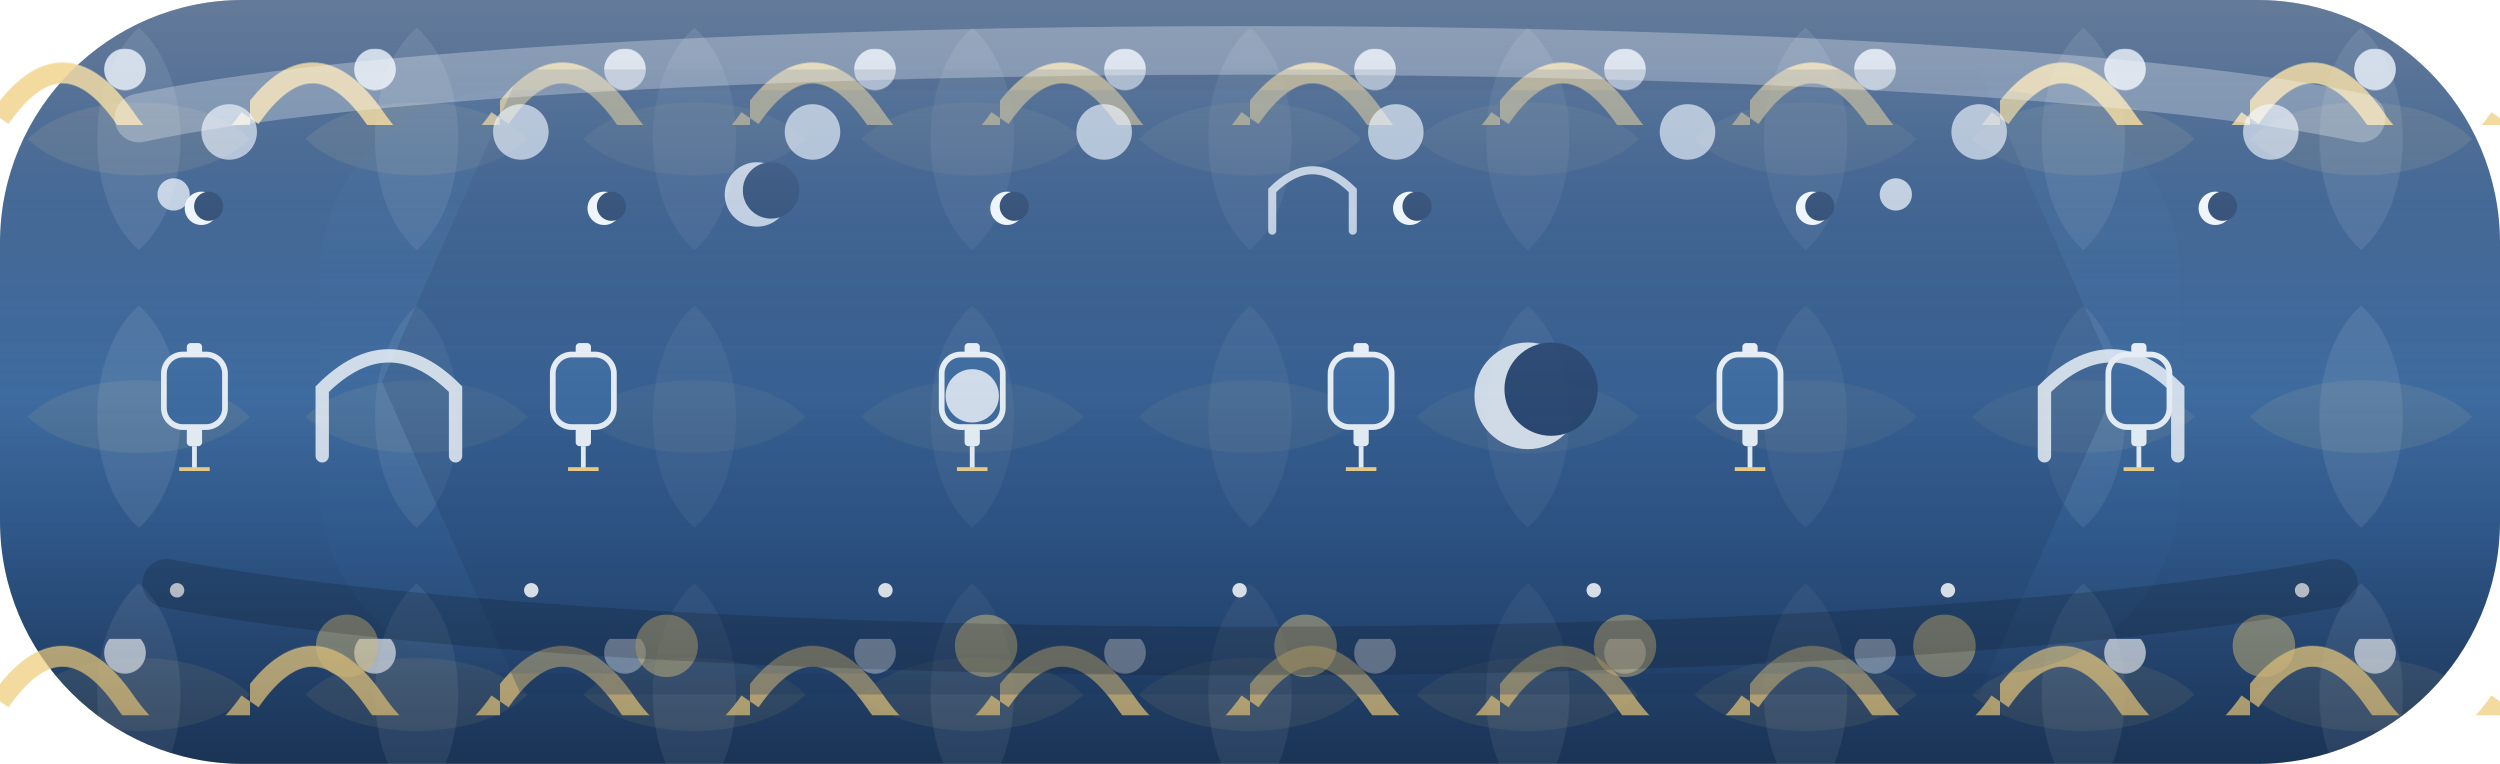
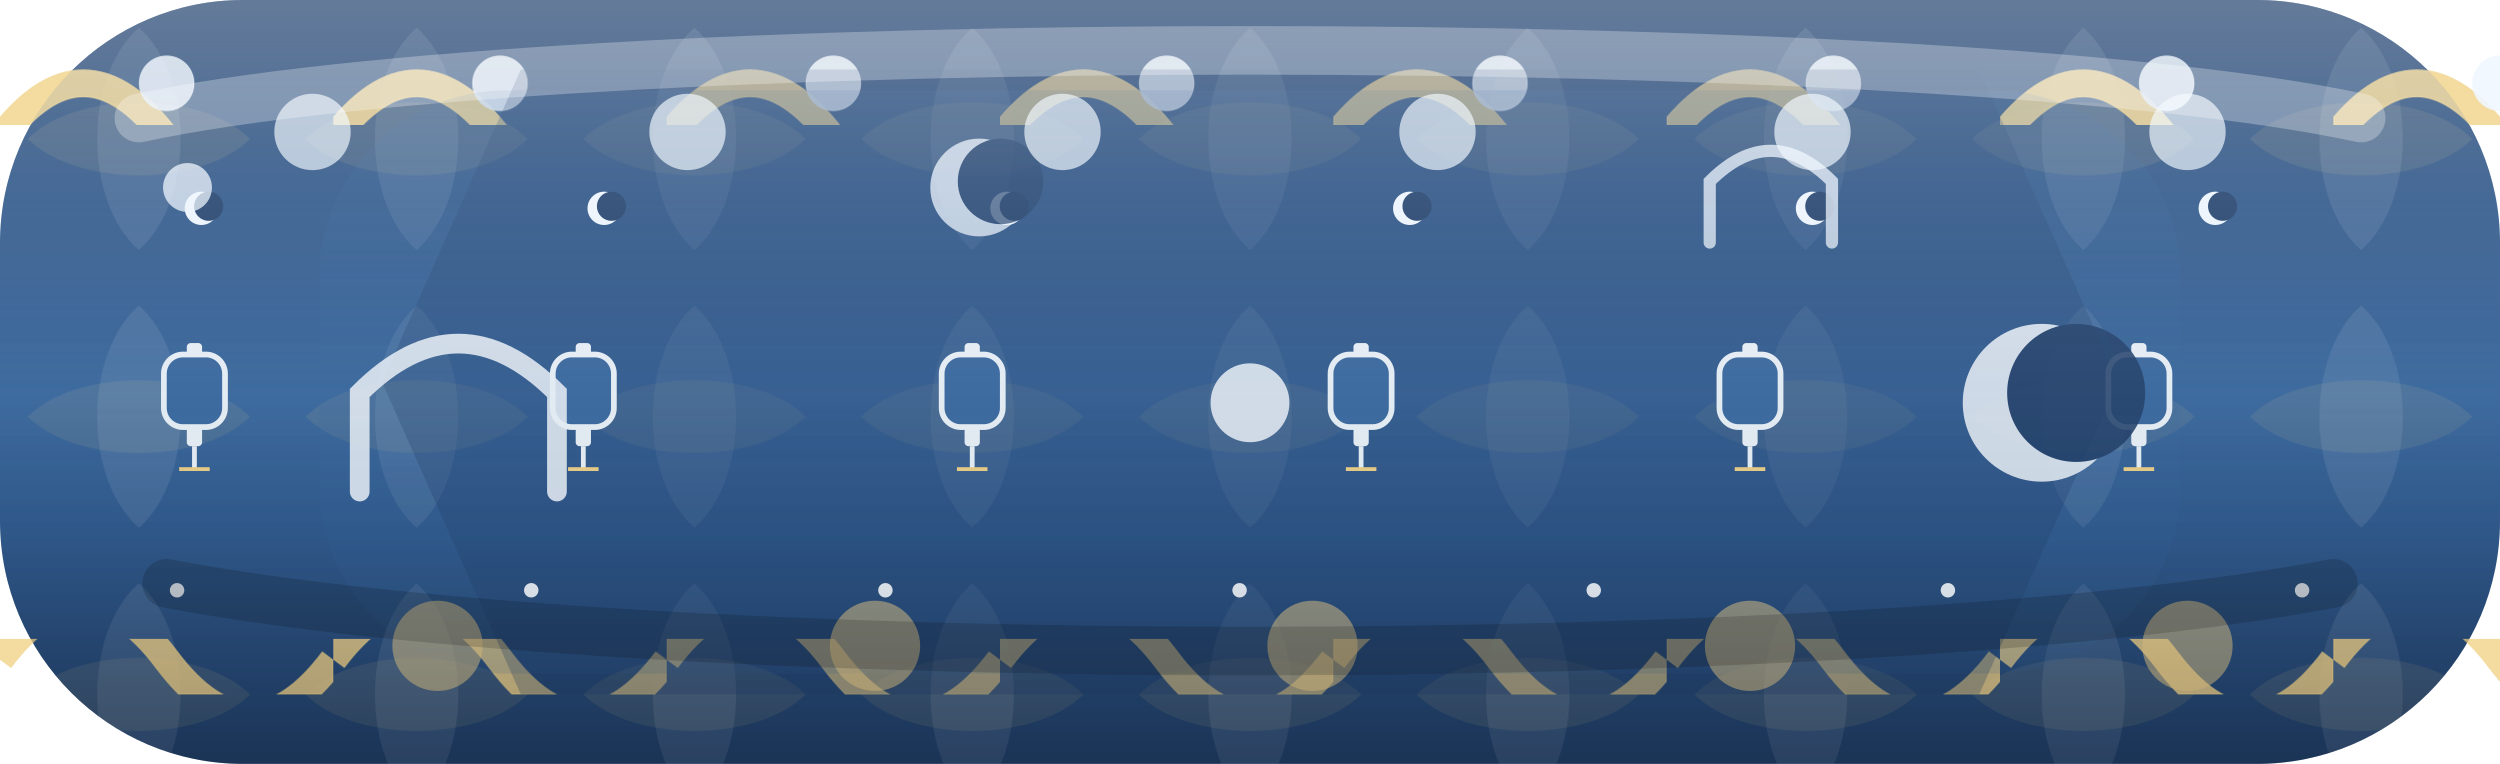
<svg xmlns="http://www.w3.org/2000/svg" width="720" height="220" viewBox="0 0 720 220">
  <defs>
    <linearGradient id="bg" x1="0" y1="0" x2="0" y2="1">
      <stop offset="0%" stop-color="#22426e" />
      <stop offset="52%" stop-color="#3b6ca5" />
      <stop offset="100%" stop-color="#22426e" />
    </linearGradient>
    <linearGradient id="satin" x1="0" y1="0" x2="0" y2="1">
      <stop offset="0%" stop-color="rgba(255,255,255,0.30)" />
      <stop offset="24%" stop-color="rgba(255,255,255,0.12)" />
      <stop offset="70%" stop-color="rgba(0,0,0,0.06)" />
      <stop offset="100%" stop-color="rgba(0,0,0,0.22)" />
    </linearGradient>
    <pattern id="brocade-eid3" width="80" height="80" patternUnits="userSpaceOnUse">
      <path d="M 40 8 C 56 22, 56 58, 40 72 C 24 58, 24 22, 40 8 Z" fill="#eef6ff" opacity="0.10" />
      <path d="M 8 40 C 22 26, 58 26, 72 40 C 58 54, 22 54, 8 40 Z" fill="#f1d48d" opacity="0.10" />
    </pattern>
-     <pattern id="trim-eid3" width="72" height="42" patternUnits="userSpaceOnUse">
-       <path d="M 0 34 Q 18 8 36 34 T 72 34" stroke="#f1d48d" stroke-width="6" fill="none" opacity="0.92" />
-       <circle cx="36" cy="20" r="6" fill="#eef6ff" opacity="0.86" />
+     <pattern id="trim-eid3" width="96" height="50" patternUnits="userSpaceOnUse">
+       <path d="M 0 40 Q 24 8 48 40 T 96 40" stroke="#f1d48d" stroke-width="8" fill="none" opacity="0.94" />
+       <circle cx="48" cy="24" r="8" fill="#eef6ff" opacity="0.9" />
    </pattern>
  </defs>
  <rect width="720" height="220" rx="70" fill="url(#bg)" />
  <rect x="0" y="0" width="720" height="220" rx="70" fill="url(#brocade-eid3)" />
  <rect x="0" y="14" width="720" height="22" fill="url(#trim-eid3)" opacity="0.90" />
  <rect x="0" y="184" width="720" height="22" fill="url(#trim-eid3)" opacity="0.90" />
  <rect x="92" y="26" width="536" height="168" rx="54" fill="#3b6ca5" opacity="0.16" />
  <path d="M 150 20 L 570 20 L 610 110 L 570 200 L 150 200 L 110 110 Z" fill="#22426e" opacity="0.28" />
  <g transform="translate(56 112)">
    <rect x="-2.2" y="-13.2" width="4.4" height="4.4" rx="1.1" fill="#eef6ff" />
    <rect x="-8.8" y="-9.9" width="17.6" height="20.9" rx="5.5" fill="#3b6ca5" stroke="#eef6ff" stroke-width="1.65" />
    <rect x="-2.2" y="11" width="4.4" height="5.5" rx="1.1" fill="#eef6ff" />
    <path d="M 0 16.5 L 0 23.1" stroke="#eef6ff" stroke-width="1.375" />
    <path d="M -4.4 23.1 L 4.4 23.1" stroke="#f1d48d" stroke-width="1.1" />
  </g>
  <g transform="translate(168 112)">
    <rect x="-2.2" y="-13.2" width="4.4" height="4.4" rx="1.1" fill="#eef6ff" />
    <rect x="-8.8" y="-9.9" width="17.6" height="20.9" rx="5.5" fill="#3b6ca5" stroke="#eef6ff" stroke-width="1.65" />
    <rect x="-2.2" y="11" width="4.4" height="5.5" rx="1.1" fill="#eef6ff" />
    <path d="M 0 16.5 L 0 23.1" stroke="#eef6ff" stroke-width="1.375" />
    <path d="M -4.4 23.1 L 4.4 23.1" stroke="#f1d48d" stroke-width="1.1" />
  </g>
  <g transform="translate(280 112)">
    <rect x="-2.2" y="-13.2" width="4.4" height="4.4" rx="1.1" fill="#eef6ff" />
    <rect x="-8.8" y="-9.9" width="17.6" height="20.9" rx="5.5" fill="#3b6ca5" stroke="#eef6ff" stroke-width="1.65" />
    <rect x="-2.2" y="11" width="4.4" height="5.5" rx="1.1" fill="#eef6ff" />
    <path d="M 0 16.5 L 0 23.1" stroke="#eef6ff" stroke-width="1.375" />
    <path d="M -4.4 23.1 L 4.4 23.1" stroke="#f1d48d" stroke-width="1.1" />
  </g>
  <g transform="translate(392 112)">
    <rect x="-2.2" y="-13.2" width="4.4" height="4.4" rx="1.1" fill="#eef6ff" />
    <rect x="-8.8" y="-9.9" width="17.6" height="20.9" rx="5.5" fill="#3b6ca5" stroke="#eef6ff" stroke-width="1.65" />
    <rect x="-2.2" y="11" width="4.4" height="5.5" rx="1.1" fill="#eef6ff" />
    <path d="M 0 16.5 L 0 23.1" stroke="#eef6ff" stroke-width="1.375" />
    <path d="M -4.4 23.1 L 4.4 23.1" stroke="#f1d48d" stroke-width="1.1" />
  </g>
  <g transform="translate(504 112)">
    <rect x="-2.2" y="-13.2" width="4.4" height="4.4" rx="1.1" fill="#eef6ff" />
    <rect x="-8.8" y="-9.9" width="17.6" height="20.9" rx="5.5" fill="#3b6ca5" stroke="#eef6ff" stroke-width="1.65" />
    <rect x="-2.2" y="11" width="4.4" height="5.5" rx="1.1" fill="#eef6ff" />
    <path d="M 0 16.5 L 0 23.1" stroke="#eef6ff" stroke-width="1.375" />
    <path d="M -4.4 23.1 L 4.4 23.1" stroke="#f1d48d" stroke-width="1.1" />
  </g>
  <g transform="translate(616 112)">
    <rect x="-2.2" y="-13.2" width="4.4" height="4.4" rx="1.1" fill="#eef6ff" />
    <rect x="-8.8" y="-9.9" width="17.6" height="20.9" rx="5.5" fill="#3b6ca5" stroke="#eef6ff" stroke-width="1.65" />
    <rect x="-2.2" y="11" width="4.4" height="5.5" rx="1.1" fill="#eef6ff" />
    <path d="M 0 16.5 L 0 23.1" stroke="#eef6ff" stroke-width="1.375" />
    <path d="M -4.4 23.1 L 4.4 23.1" stroke="#f1d48d" stroke-width="1.1" />
  </g>
  <g transform="translate(58 60)">
    <circle r="4.8" fill="#eef6ff" />
    <circle cx="2.1" cy="-0.6" r="4.2" fill="#22426e" />
  </g>
  <g transform="translate(174 60)">
    <circle r="4.8" fill="#eef6ff" />
    <circle cx="2.1" cy="-0.6" r="4.2" fill="#22426e" />
  </g>
  <g transform="translate(290 60)">
    <circle r="4.8" fill="#eef6ff" />
    <circle cx="2.1" cy="-0.6" r="4.2" fill="#22426e" />
  </g>
  <g transform="translate(406 60)">
    <circle r="4.8" fill="#eef6ff" />
    <circle cx="2.1" cy="-0.6" r="4.2" fill="#22426e" />
  </g>
  <g transform="translate(522 60)">
    <circle r="4.8" fill="#eef6ff" />
    <circle cx="2.1" cy="-0.6" r="4.2" fill="#22426e" />
  </g>
  <g transform="translate(638 60)">
    <circle r="4.8" fill="#eef6ff" />
    <circle cx="2.1" cy="-0.6" r="4.2" fill="#22426e" />
  </g>
  <circle cx="51" cy="170" r="2.08" fill="#eef6ff" />
  <circle cx="153" cy="170" r="2.08" fill="#eef6ff" />
  <circle cx="255" cy="170" r="2.08" fill="#eef6ff" />
  <circle cx="357" cy="170" r="2.08" fill="#eef6ff" />
  <circle cx="459" cy="170" r="2.08" fill="#eef6ff" />
  <circle cx="561" cy="170" r="2.08" fill="#eef6ff" />
  <circle cx="663" cy="170" r="2.08" fill="#eef6ff" />
  <g opacity="0.74">
-     <circle cx="50" cy="56" r="4.64" fill="#eef6ff" />
-     <g transform="translate(218 56)">
-       <circle r="9.28" fill="#eef6ff" />
-       <circle cx="4.06" cy="-1.16" r="8.12" fill="#22426e" />
+     <circle cx="54" cy="54" r="7.04" fill="#eef6ff" />
+     <g transform="translate(282 54)">
+       <circle r="14.08" fill="#eef6ff" />
+       <circle cx="6.16" cy="-1.76" r="12.32" fill="#22426e" />
    </g>
-     <g transform="translate(378 56)">
-       <path d="M -11.6 10.44 L -11.6 -1.16 Q 0 -12.76 11.6 -1.16 L 11.6 10.44" stroke="#eef6ff" stroke-width="2.32" fill="none" stroke-linecap="round" />
+     <g transform="translate(510 54)">
+       <path d="M -17.6 15.84 L -17.6 -1.76 Q 0 -19.36 17.6 -1.76 L 17.6 15.84" stroke="#eef6ff" stroke-width="3.52" fill="none" stroke-linecap="round" />
    </g>
-     <circle cx="546" cy="56" r="4.64" fill="#eef6ff" />
  </g>
  <g opacity="0.88">
-     <g transform="translate(112 114)">
-       <path d="M -19.2 17.28 L -19.2 -1.92 Q 0 -21.12 19.2 -1.92 L 19.2 17.28" stroke="#eef6ff" stroke-width="3.84" fill="none" stroke-linecap="round" />
+     <g transform="translate(132 116)">
+       <path d="M -28.4 25.56 L -28.4 -2.84 Q 0 -31.24 28.4 -2.84 L 28.4 25.56" stroke="#eef6ff" stroke-width="5.68" fill="none" stroke-linecap="round" />
    </g>
-     <circle cx="280" cy="114" r="7.68" fill="#eef6ff" />
-     <g transform="translate(440 114)">
-       <circle r="15.36" fill="#eef6ff" />
-       <circle cx="6.72" cy="-1.92" r="13.44" fill="#22426e" />
-     </g>
-     <g transform="translate(608 114)">
-       <path d="M -19.2 17.28 L -19.2 -1.92 Q 0 -21.12 19.2 -1.92 L 19.2 17.28" stroke="#eef6ff" stroke-width="3.84" fill="none" stroke-linecap="round" />
+     <circle cx="360" cy="116" r="11.36" fill="#eef6ff" />
+     <g transform="translate(588 116)">
+       <circle r="22.72" fill="#eef6ff" />
+       <circle cx="9.94" cy="-2.84" r="19.88" fill="#22426e" />
    </g>
  </g>
  <g opacity="0.82">
-     <circle cx="66" cy="38" r="8" fill="#eef6ff" opacity="0.78" />
-     <circle cx="150" cy="38" r="8" fill="#eef6ff" opacity="0.78" />
-     <circle cx="234" cy="38" r="8" fill="#eef6ff" opacity="0.78" />
-     <circle cx="318" cy="38" r="8" fill="#eef6ff" opacity="0.78" />
-     <circle cx="402" cy="38" r="8" fill="#eef6ff" opacity="0.78" />
-     <circle cx="486" cy="38" r="8" fill="#eef6ff" opacity="0.78" />
-     <circle cx="570" cy="38" r="8" fill="#eef6ff" opacity="0.78" />
-     <circle cx="654" cy="38" r="8" fill="#eef6ff" opacity="0.78" />
+     <circle cx="90" cy="38" r="11" fill="#eef6ff" opacity="0.82" />
+     <circle cx="198" cy="38" r="11" fill="#eef6ff" opacity="0.82" />
+     <circle cx="306" cy="38" r="11" fill="#eef6ff" opacity="0.82" />
+     <circle cx="414" cy="38" r="11" fill="#eef6ff" opacity="0.82" />
+     <circle cx="522" cy="38" r="11" fill="#eef6ff" opacity="0.82" />
+     <circle cx="630" cy="38" r="11" fill="#eef6ff" opacity="0.82" />
  </g>
  <g opacity="0.72">
-     <circle cx="100" cy="186" r="9" fill="#f1d48d" opacity="0.68" />
-     <circle cx="192" cy="186" r="9" fill="#f1d48d" opacity="0.68" />
-     <circle cx="284" cy="186" r="9" fill="#f1d48d" opacity="0.68" />
-     <circle cx="376" cy="186" r="9" fill="#f1d48d" opacity="0.68" />
-     <circle cx="468" cy="186" r="9" fill="#f1d48d" opacity="0.68" />
-     <circle cx="560" cy="186" r="9" fill="#f1d48d" opacity="0.68" />
-     <circle cx="652" cy="186" r="9" fill="#f1d48d" opacity="0.68" />
+     <circle cx="126" cy="186" r="13" fill="#f1d48d" opacity="0.72" />
+     <circle cx="252" cy="186" r="13" fill="#f1d48d" opacity="0.72" />
+     <circle cx="378" cy="186" r="13" fill="#f1d48d" opacity="0.72" />
+     <circle cx="504" cy="186" r="13" fill="#f1d48d" opacity="0.72" />
+     <circle cx="630" cy="186" r="13" fill="#f1d48d" opacity="0.72" />
  </g>
  <rect x="0" y="0" width="720" height="220" rx="70" fill="url(#satin)" />
  <path d="M 40 34 C 160 8, 560 8, 680 34" stroke="rgba(255,255,255,0.28)" stroke-width="14" stroke-linecap="round" fill="none" />
  <path d="M 48 168 C 184 194, 536 194, 672 168" stroke="rgba(0,0,0,0.16)" stroke-width="14" stroke-linecap="round" fill="none" />
</svg>
